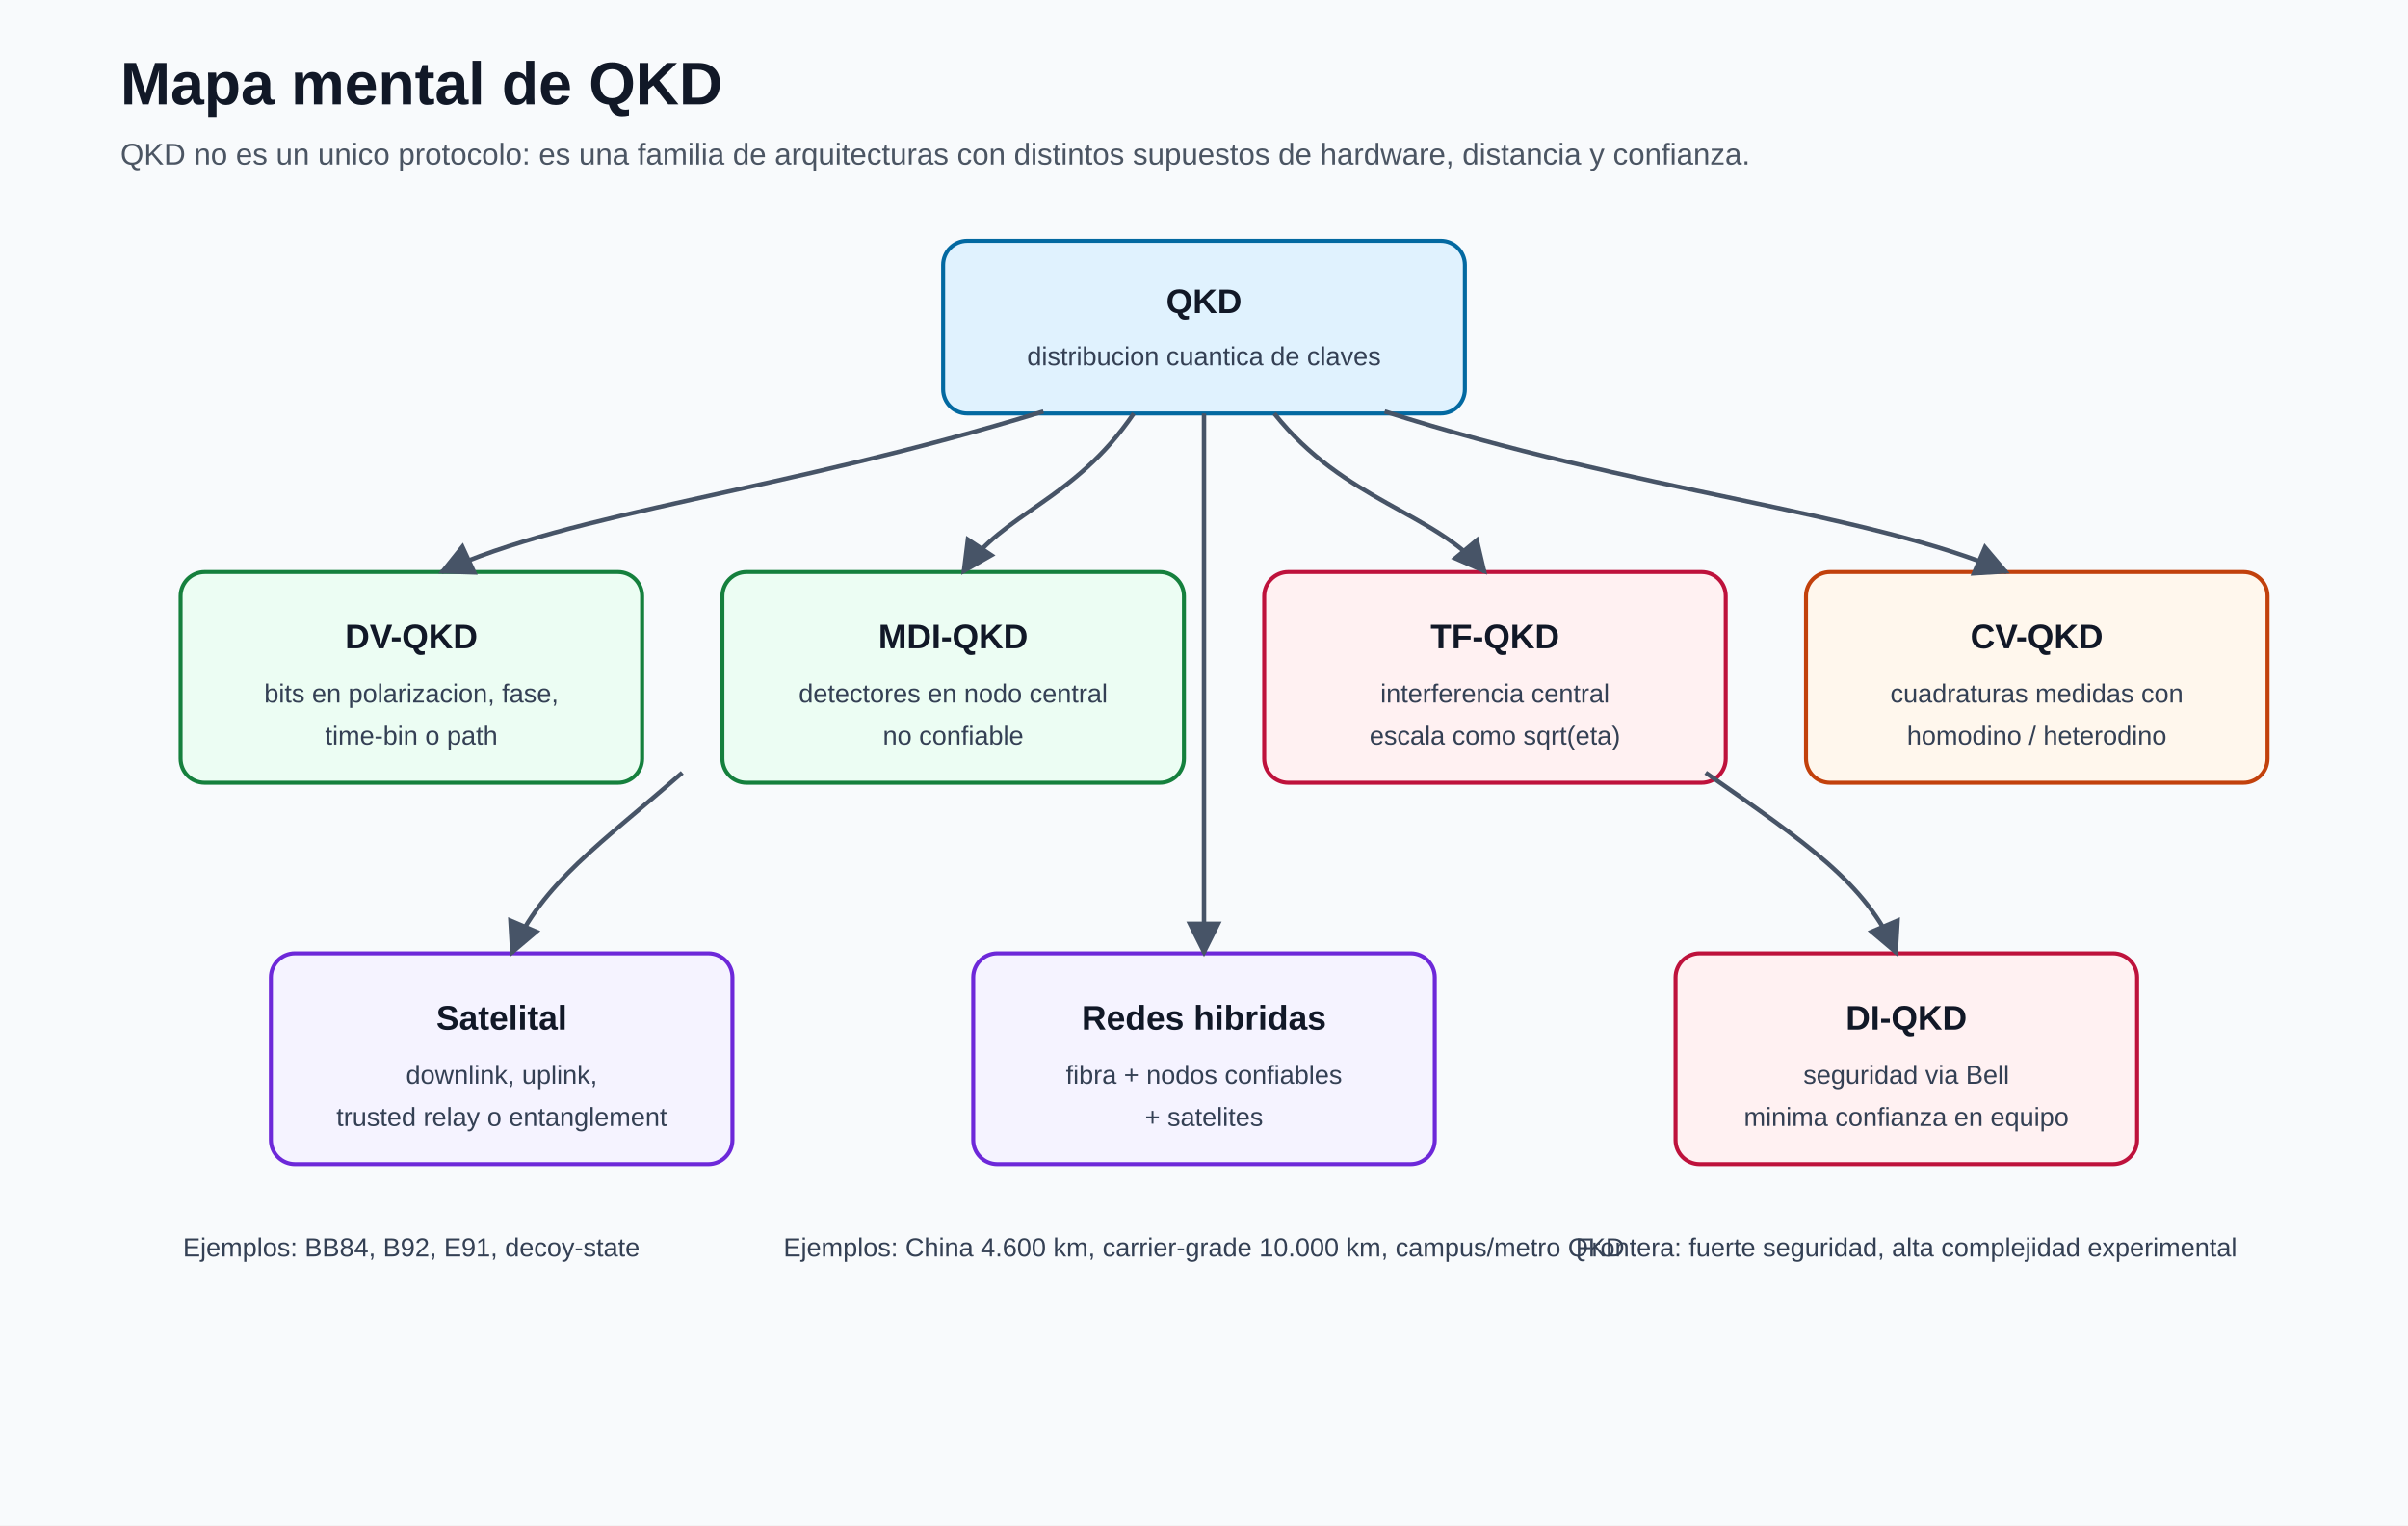
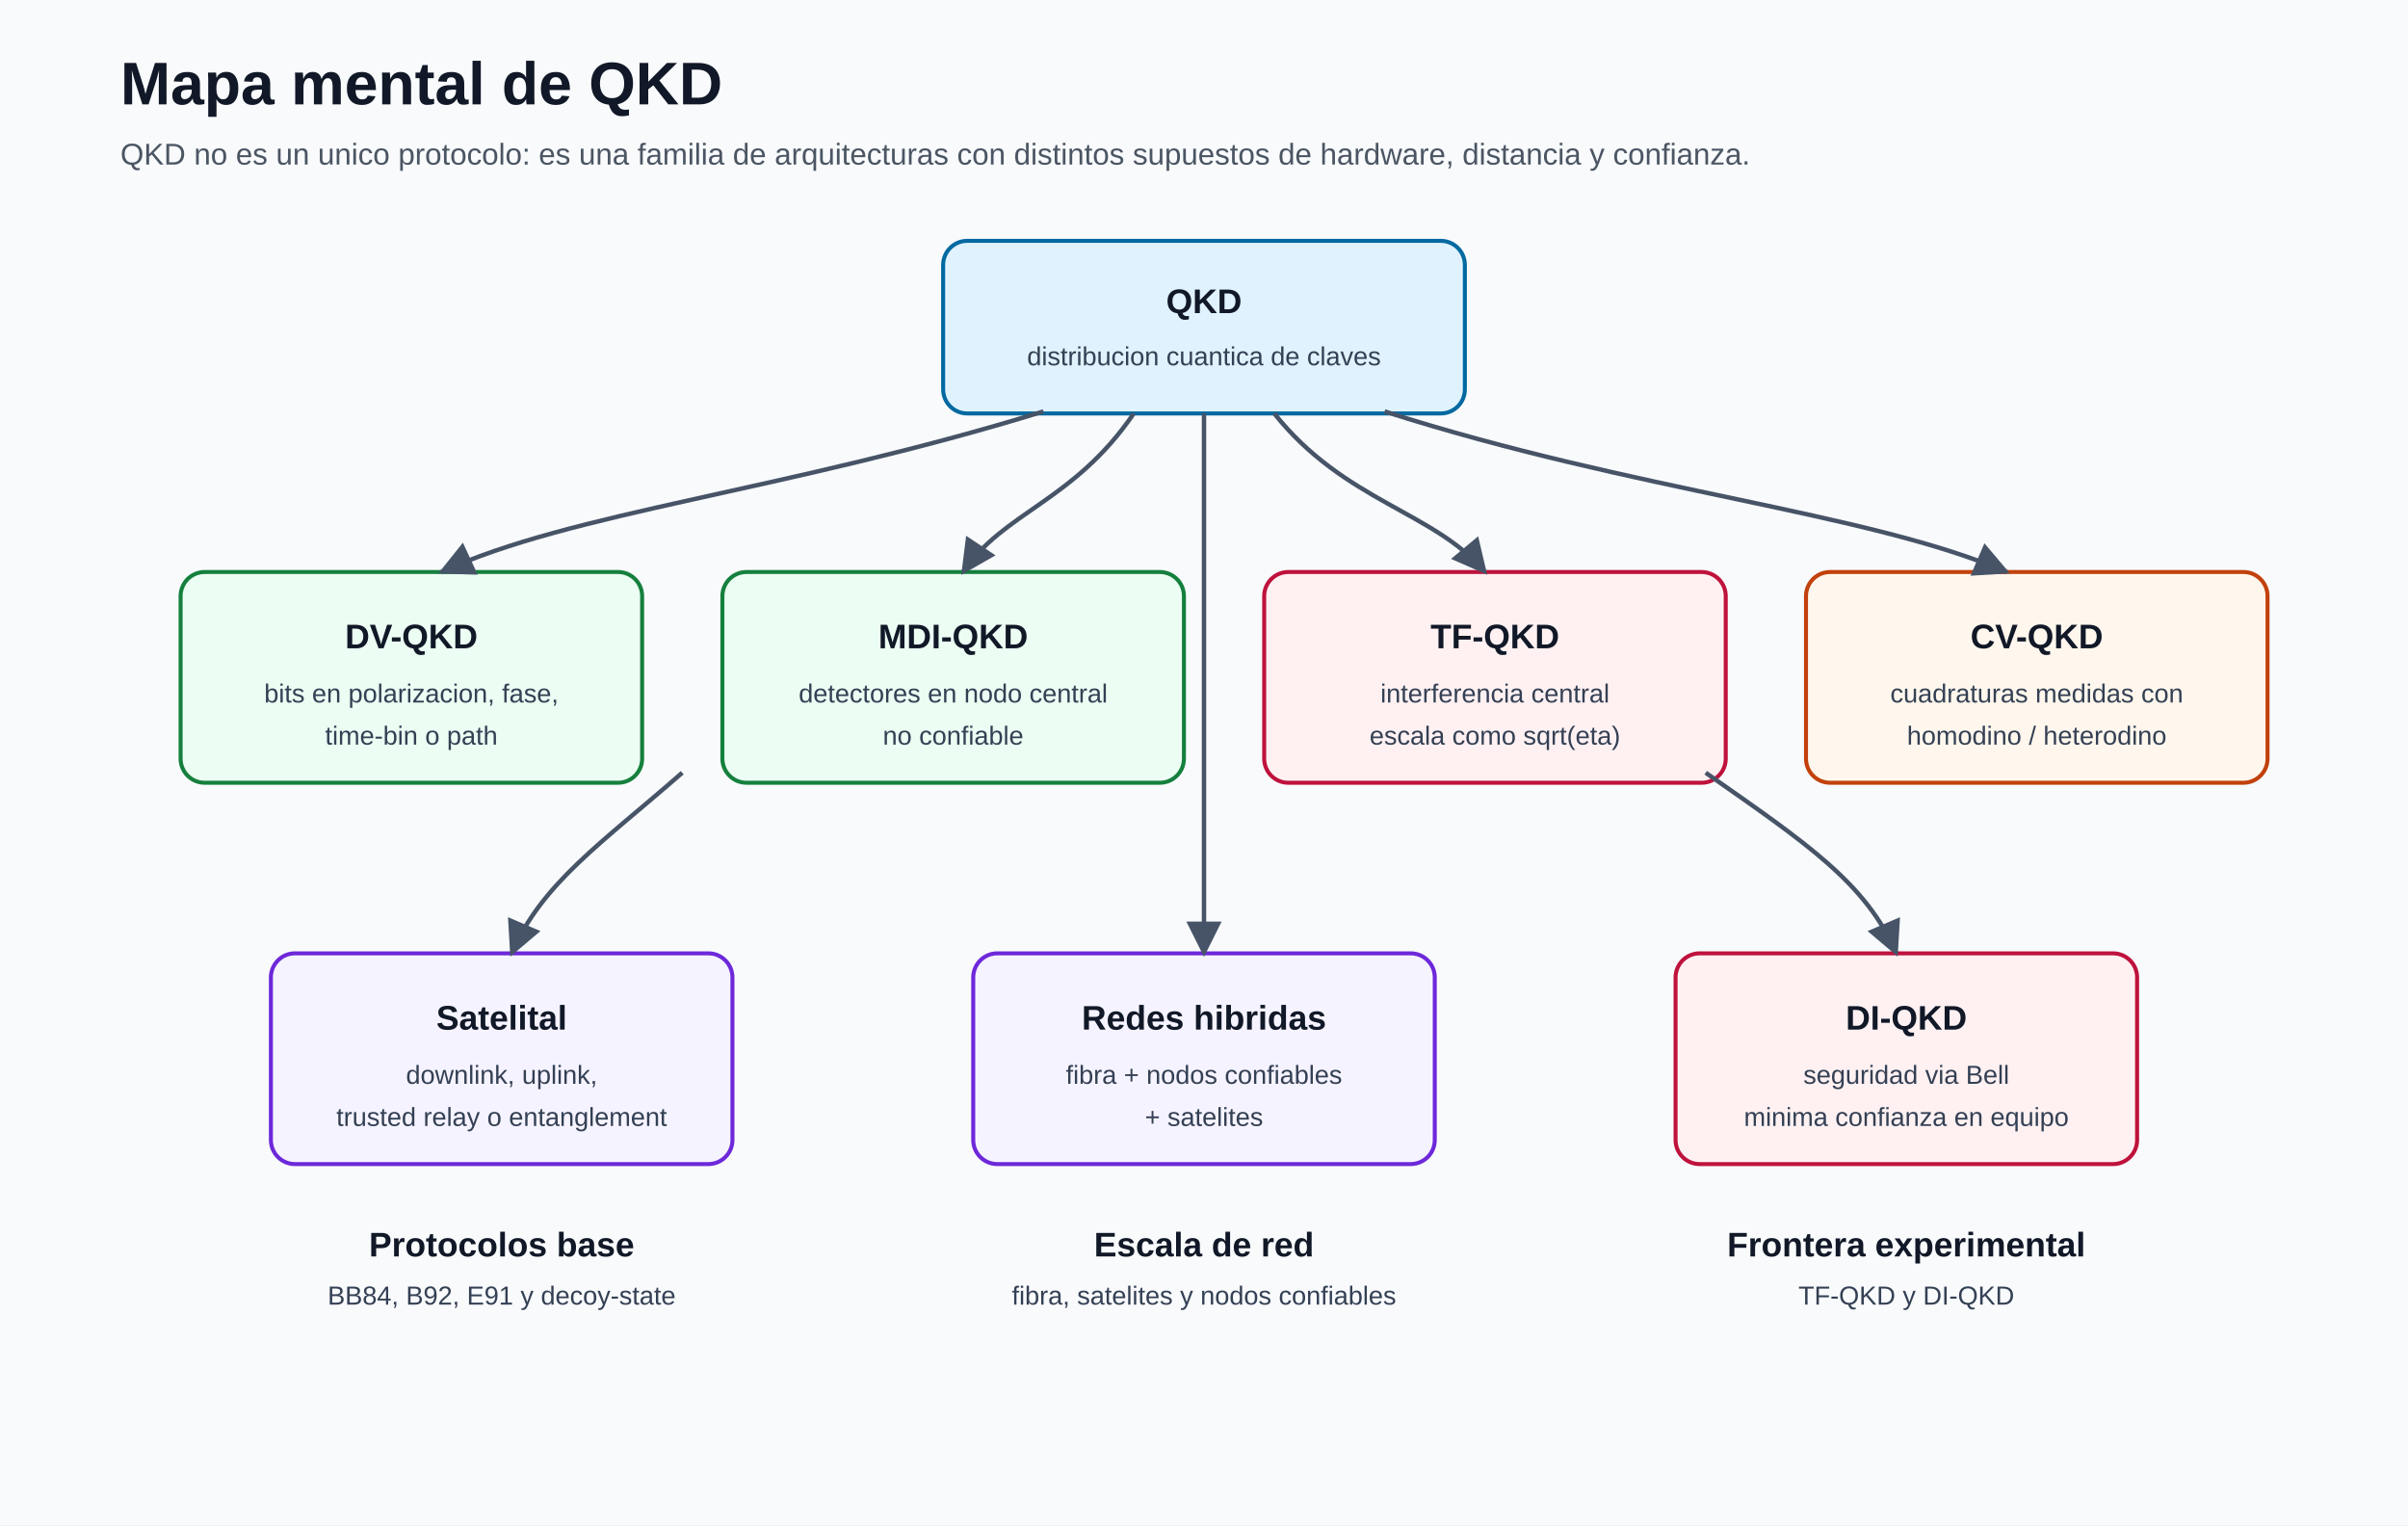
<svg xmlns="http://www.w3.org/2000/svg" width="1200" height="760" viewBox="0 0 1200 760" role="img" aria-labelledby="title desc">
  <defs>
    <marker id="arrow" viewBox="0 0 10 10" refX="9" refY="5" markerWidth="8" markerHeight="8" orient="auto">
      <path d="M 0 0 L 10 5 L 0 10 z" fill="#475467" />
    </marker>
    <style>
      .bg { fill: #f8fafc; }
      .title { font: 700 30px Arial, sans-serif; fill: #111827; }
      .sub { font: 400 15px Arial, sans-serif; fill: #4b5563; }
      .node { fill: #ffffff; stroke: #334155; stroke-width: 2; rx: 12; }
      .main { fill: #e0f2fe; stroke: #0369a1; }
      .dv { fill: #ecfdf3; stroke: #15803d; }
      .cv { fill: #fff7ed; stroke: #c2410c; }
      .net { fill: #f5f3ff; stroke: #6d28d9; }
      .frontier { fill: #fff1f2; stroke: #be123c; }
      .label { font: 700 17px Arial, sans-serif; fill: #111827; }
      .small { font: 400 13px Arial, sans-serif; fill: #344054; }
      .line { stroke: #475467; stroke-width: 2.2; fill: none; marker-end: url(#arrow); }
    </style>
  </defs>
  <rect class="bg" width="1200" height="760" />
  <text x="60" y="52" class="title">Mapa mental de QKD</text>
  <text x="60" y="82" class="sub">QKD no es un unico protocolo: es una familia de arquitecturas con distintos supuestos de hardware, distancia y confianza.</text>
  <rect x="470" y="120" width="260" height="86" class="node main" />
  <text x="600" y="156" text-anchor="middle" class="label">QKD</text>
  <text x="600" y="182" text-anchor="middle" class="small">distribucion cuantica de claves</text>
  <rect x="90" y="285" width="230" height="105" class="node dv" />
  <text x="205" y="323" text-anchor="middle" class="label">DV-QKD</text>
  <text x="205" y="350" text-anchor="middle" class="small">bits en polarizacion, fase,</text>
  <text x="205" y="371" text-anchor="middle" class="small">time-bin o path</text>
  <rect x="360" y="285" width="230" height="105" class="node dv" />
  <text x="475" y="323" text-anchor="middle" class="label">MDI-QKD</text>
  <text x="475" y="350" text-anchor="middle" class="small">detectores en nodo central</text>
  <text x="475" y="371" text-anchor="middle" class="small">no confiable</text>
  <rect x="630" y="285" width="230" height="105" class="node frontier" />
  <text x="745" y="323" text-anchor="middle" class="label">TF-QKD</text>
  <text x="745" y="350" text-anchor="middle" class="small">interferencia central</text>
  <text x="745" y="371" text-anchor="middle" class="small">escala como sqrt(eta)</text>
  <rect x="900" y="285" width="230" height="105" class="node cv" />
  <text x="1015" y="323" text-anchor="middle" class="label">CV-QKD</text>
  <text x="1015" y="350" text-anchor="middle" class="small">cuadraturas medidas con</text>
  <text x="1015" y="371" text-anchor="middle" class="small">homodino / heterodino</text>
  <rect x="135" y="475" width="230" height="105" class="node net" />
  <text x="250" y="513" text-anchor="middle" class="label">Satelital</text>
  <text x="250" y="540" text-anchor="middle" class="small">downlink, uplink,</text>
  <text x="250" y="561" text-anchor="middle" class="small">trusted relay o entanglement</text>
  <rect x="485" y="475" width="230" height="105" class="node net" />
  <text x="600" y="513" text-anchor="middle" class="label">Redes hibridas</text>
  <text x="600" y="540" text-anchor="middle" class="small">fibra + nodos confiables</text>
  <text x="600" y="561" text-anchor="middle" class="small">+ satelites</text>
  <rect x="835" y="475" width="230" height="105" class="node frontier" />
  <text x="950" y="513" text-anchor="middle" class="label">DI-QKD</text>
  <text x="950" y="540" text-anchor="middle" class="small">seguridad via Bell</text>
  <text x="950" y="561" text-anchor="middle" class="small">minima confianza en equipo</text>
  <path d="M 520 205 C 390 245, 285 255, 220 285" class="line" />
  <path d="M 565 206 C 535 250, 500 255, 480 285" class="line" />
  <path d="M 635 206 C 670 250, 715 255, 740 285" class="line" />
  <path d="M 690 205 C 815 245, 930 255, 1000 285" class="line" />
  <path d="M 340 385 C 300 420, 270 440, 255 475" class="line" />
  <path d="M 600 206 C 600 300, 600 405, 600 475" class="line" />
  <path d="M 850 385 C 900 420, 930 440, 945 475" class="line" />
-   <text x="205" y="626" text-anchor="middle" class="small">Ejemplos: BB84, B92, E91, decoy-state</text>
-   <text x="600" y="626" text-anchor="middle" class="small">Ejemplos: China 4.600 km, carrier-grade 10.000 km, campus/metro QKD</text>
-   <text x="950" y="626" text-anchor="middle" class="small">Frontera: fuerte seguridad, alta complejidad experimental</text>
+   <text x="250" y="626" text-anchor="middle" class="label">Protocolos base</text>
+   <text x="250" y="650" text-anchor="middle" class="small">BB84, B92, E91 y decoy-state</text>
+   <text x="600" y="626" text-anchor="middle" class="label">Escala de red</text>
+   <text x="600" y="650" text-anchor="middle" class="small">fibra, satelites y nodos confiables</text>
+   <text x="950" y="626" text-anchor="middle" class="label">Frontera experimental</text>
+   <text x="950" y="650" text-anchor="middle" class="small">TF-QKD y DI-QKD</text>
</svg>
